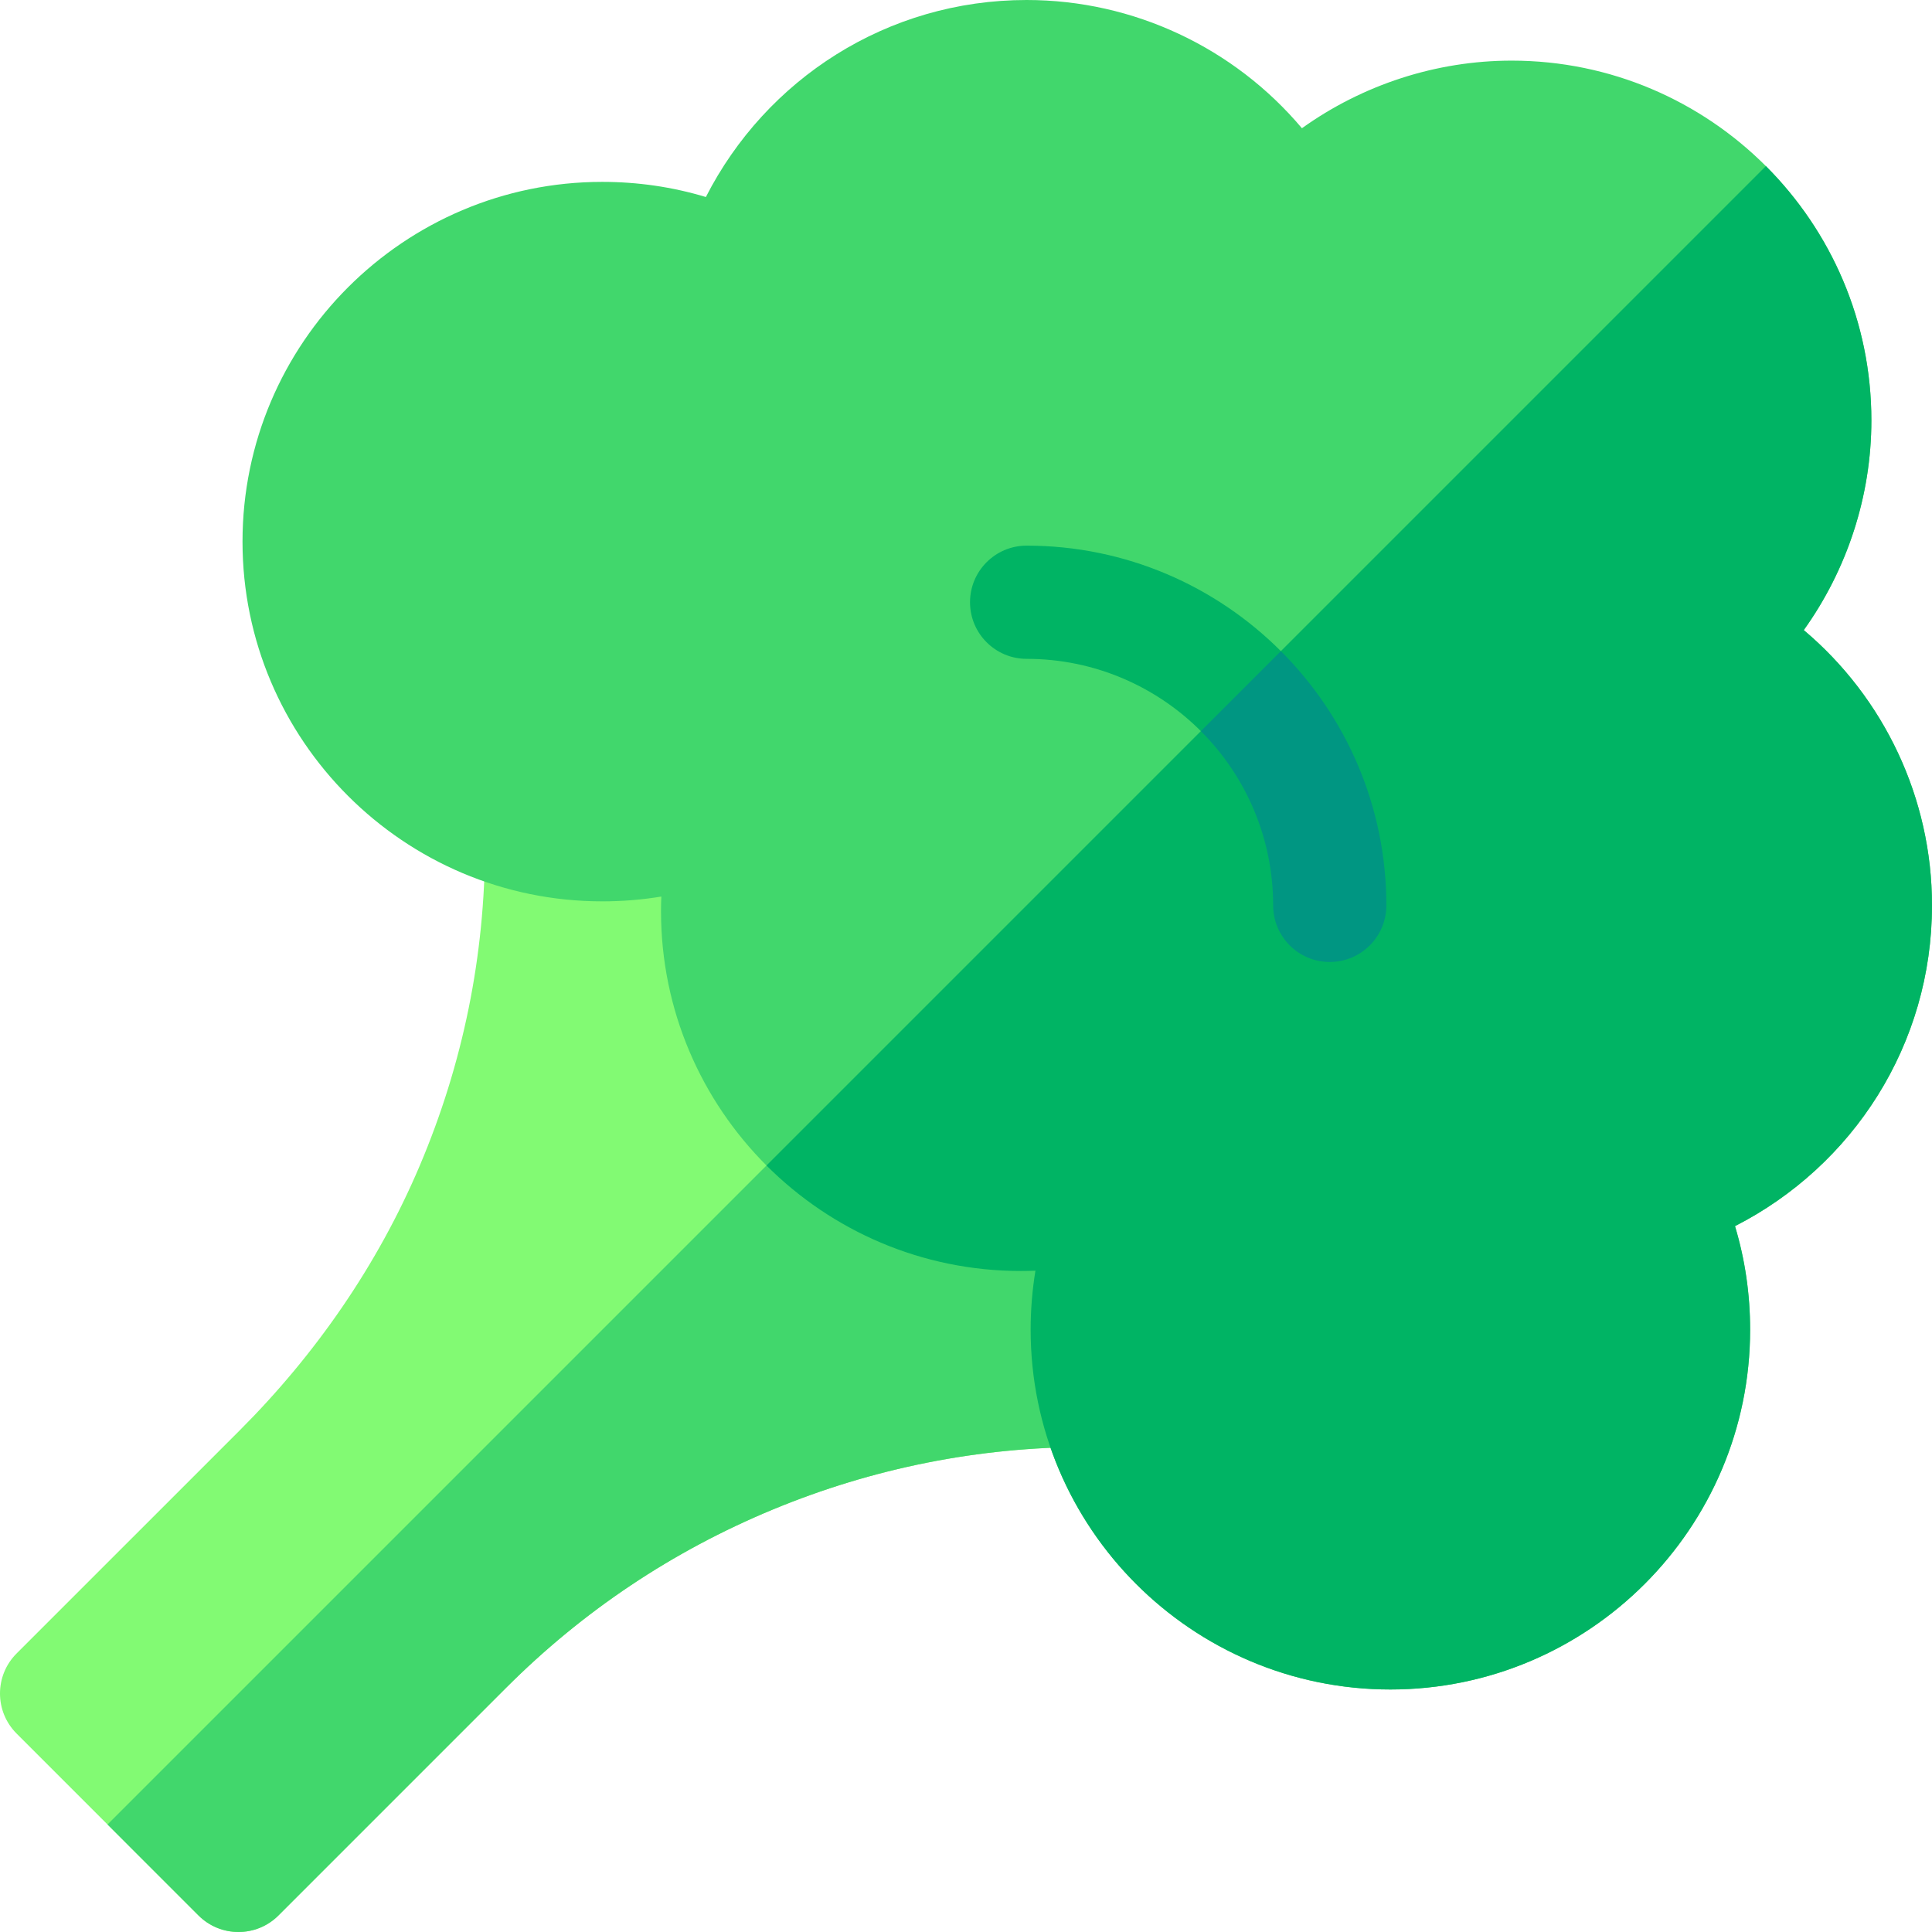
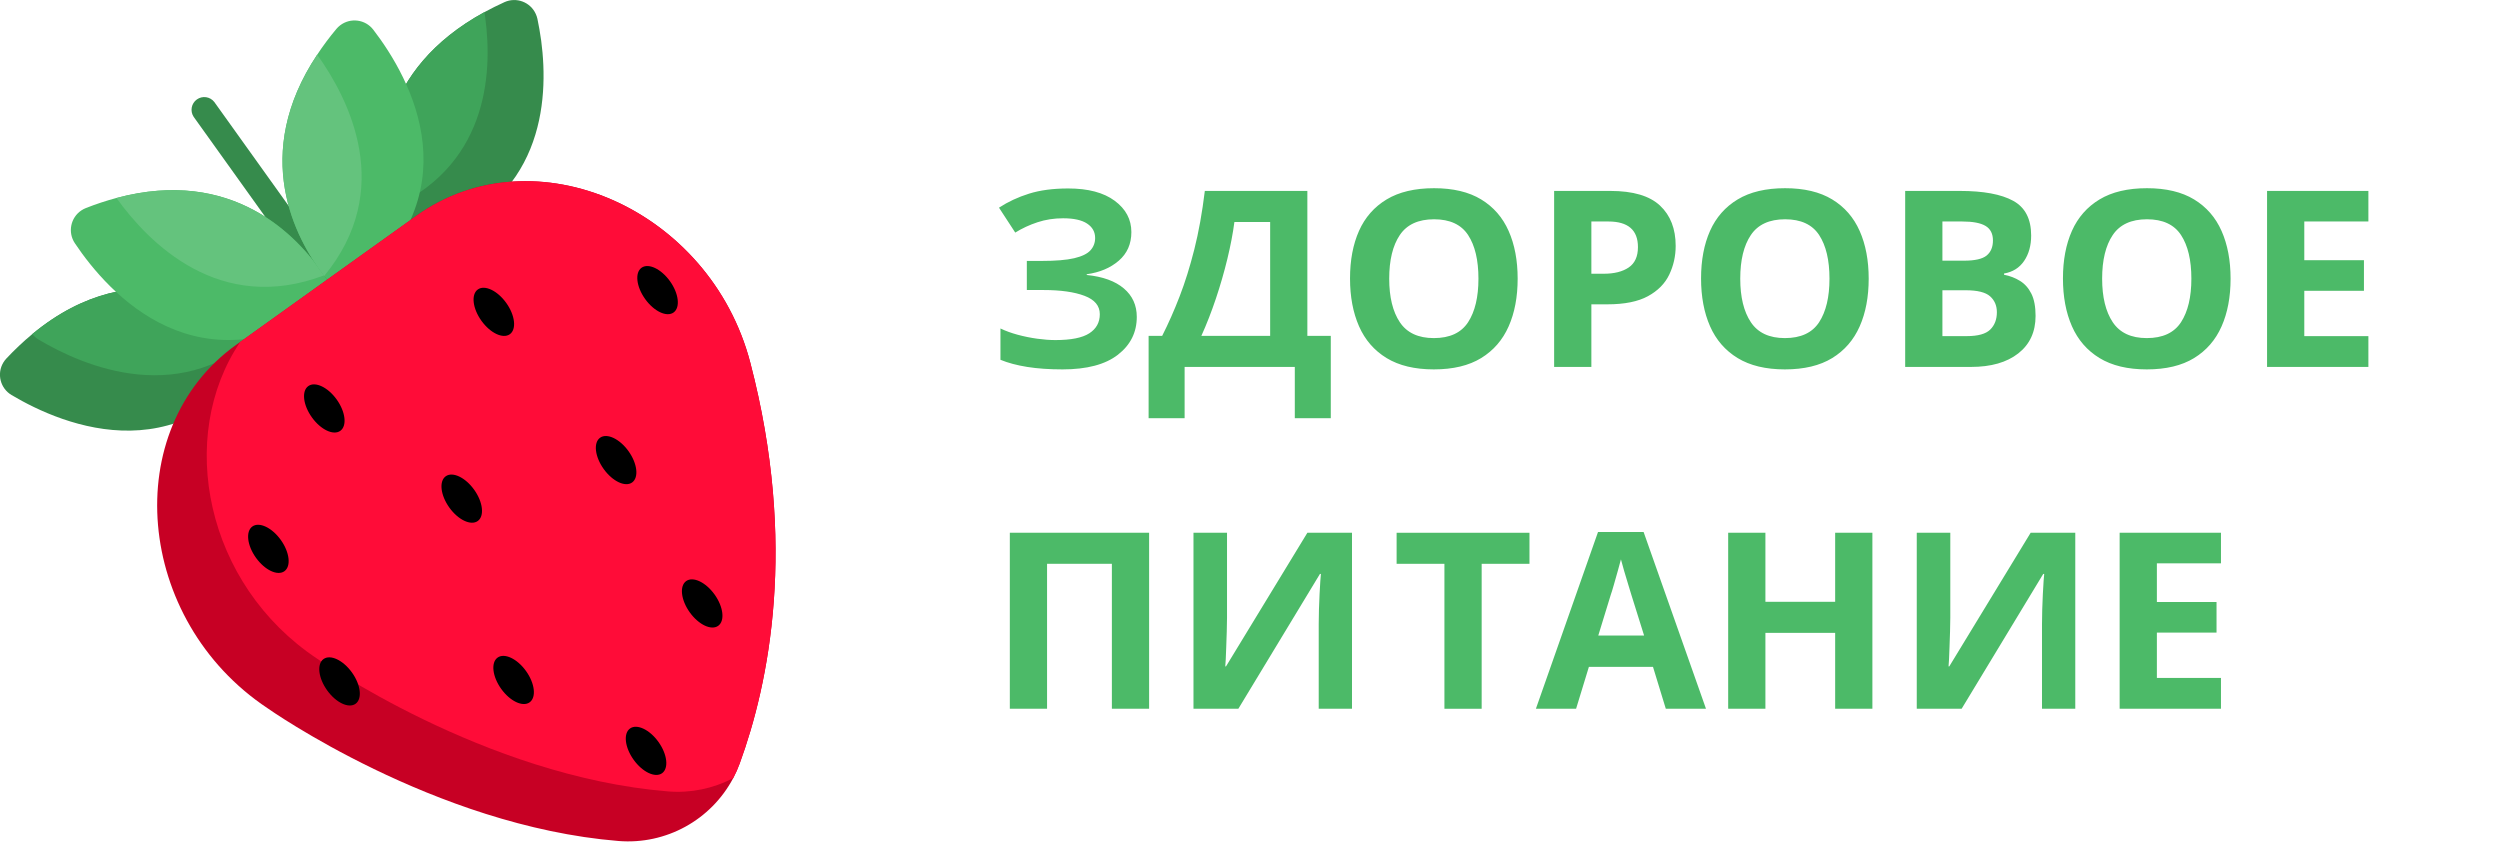
- <svg xmlns="http://www.w3.org/2000/svg" id="Layer_1" enable-background="new 0 0 512 512" height="512" viewBox="0 0 512 512" width="512">
+ <svg xmlns="http://www.w3.org/2000/svg" id="Capa_1" data-name="Capa 1" viewBox="0 0 1521.2 511.97">
+   <defs>
+     <style>
+       .cls-1 {
+         fill: #368b4c;
+       }
+ 
+       .cls-2 {
+         fill: #3fa45a;
+       }
+ 
+       .cls-3, .cls-8 {
+         fill: #4cba68;
+       }
+ 
+       .cls-4 {
+         fill: #64c37d;
+       }
+ 
+       .cls-5 {
+         fill: #c70024;
+       }
+ 
+       .cls-6 {
+         fill: #ff0c38;
+       }
+ 
+       .cls-7, .cls-8 {
+         isolation: isolate;
+       }
+ 
+       .cls-8 {
+         font-size: 150px;
+         font-family: Montserrat-SemiBold, Montserrat;
+         font-weight: 600;
+       }
+ 
+       .cls-9 {
+         letter-spacing: -0.03em;
+       }
+     </style>
+   </defs>
+   <path class="cls-1" d="M259,146.24a173,173,0,0,1-18.75,4.95,115.83,115.83,0,0,1-6.06-22.8c-5.2-30.8-3.62-85.88,60.62-121q5.76-3.15,12.2-6.08A14.4,14.4,0,0,1,326,8.5a14.74,14.74,0,0,1,1,2.95c.82,3.92,1.64,8.42,2.31,13.35C334.18,61.74,330.3,122.76,259,146.24Z" transform="translate(0 -0.03)" />
+   <path class="cls-2" d="M234.15,128.39c-5.2-30.79-3.62-85.88,60.62-121,.16,1,.3,2,.44,3C300,45.63,296.59,102.87,234.15,128.39Z" transform="translate(0 -0.03)" />
  <g>
-     <path d="m154.261 183.799c-9.428-9.428-25.552-2.789-25.606 10.545l-.122 29.523c0 29.388-5.83 58.038-17.325 85.117-11.14 26.241-27.531 49.926-47.688 70.084l-59.127 59.125c-5.858 5.858-5.858 15.355 0 21.213l48.2 48.2c2.929 2.93 6.768 4.394 10.607 4.394s7.678-1.464 10.606-4.394l60.37-60.371c20.32-20.32 44.086-36.199 70.637-47.196 26.55-10.997 54.583-16.573 83.319-16.573l29.523-.122c13.334-.055 19.973-16.178 10.545-25.606z" fill="#82fa73" />
-     <path d="m63.2 512c3.839 0 7.678-1.464 10.606-4.394l60.37-60.371c20.32-20.32 44.086-36.199 70.637-47.196 26.55-10.997 54.583-16.573 83.319-16.573l29.523-.122c13.334-.055 19.973-16.178 10.545-25.607l-86.97-86.97-212.736 212.739 24.1 24.1c2.928 2.93 6.767 4.394 10.606 4.394z" fill="#41d76c" />
-     <path d="m368.467 447.733c-52.567 0-95.333-42.767-95.333-95.333 0-5.3.425-10.524 1.271-15.654-1.295.052-2.595.079-3.896.079-52.567 0-95.333-42.766-95.333-95.333 0-1.301.026-2.601.079-3.896-5.13.846-10.354 1.271-15.653 1.271-52.567 0-95.333-42.767-95.333-95.333s42.764-95.334 95.331-95.334c9.435 0 18.624 1.345 27.463 4.011 15.936-31.222 48.037-52.211 85.004-52.211 28.39 0 55.02 12.684 72.956 33.983 16.096-11.525 35.594-17.916 55.578-17.916 52.567 0 95.333 42.766 95.333 95.333 0 19.99-6.392 39.49-17.916 55.582 21.296 17.94 33.982 44.569 33.982 72.951 0 36.924-20.955 69.05-52.208 85.005 2.664 8.841 4.008 18.029 4.008 27.461 0 52.568-42.766 95.334-95.333 95.334z" fill="#41d76c" />
-     <path d="m274.404 336.746c-.846 5.13-1.271 10.354-1.271 15.654 0 52.567 42.767 95.333 95.333 95.333s95.334-42.766 95.334-95.333c0-9.433-1.344-18.621-4.008-27.461 31.253-15.956 52.208-48.082 52.208-85.006 0-28.382-12.686-55.011-33.983-72.952 11.524-16.092 17.916-35.592 17.916-55.582 0-26.283-10.691-50.117-27.954-67.379l-264.85 264.85c17.263 17.262 41.096 27.954 67.379 27.954 1.301.001 2.601-.026 3.896-.078z" fill="#00b464" />
-     <path d="m352.4 254.933c-8.284 0-15-6.716-15-15 0-36.025-29.308-65.333-65.333-65.333-8.284 0-15-6.716-15-15s6.716-15 15-15c52.567 0 95.333 42.766 95.333 95.333 0 8.284-6.716 15-15 15z" fill="#00b464" />
-     <path d="m352.4 254.933c8.284 0 15-6.716 15-15 0-26.283-10.691-50.117-27.954-67.379l-21.203 21.203c11.83 11.83 19.157 28.163 19.157 46.176 0 8.284 6.716 15 15 15z" fill="#009682" />
+     <path class="cls-1" d="M198.56,178.32a7.71,7.71,0,0,1-6.3-3.23l-74.44-104a7.74,7.74,0,0,1,12.58-9l74.44,104a7.73,7.73,0,0,1-6.28,12.23Z" transform="translate(0 -0.03)" />
+     <path class="cls-1" d="M167.29,203.38C115.39,291.77,38.45,259.1,7,240.38a14.38,14.38,0,0,1-5-19.71,14.8,14.8,0,0,1,1.85-2.46,175.3,175.3,0,0,1,15.8-14.91c63.46-52.57,123.82-17.34,142-4.25C165.33,201.66,167.29,203.38,167.29,203.38Z" transform="translate(0 -0.03)" />
+   </g>
+   <path class="cls-2" d="M161.72,199.06c-49.66,50.49-111,23.83-138.18,7.62a14,14,0,0,1-3.87-3.37C83.13,150.73,143.5,186,161.72,199.06Z" transform="translate(0 -0.03)" />
+   <path class="cls-3" d="M206.17,183.43C121.35,241,65.87,178.44,45.53,148a14.39,14.39,0,0,1,4-19.95,14.66,14.66,0,0,1,2.72-1.42,172.61,172.61,0,0,1,18.66-6.16c70.54-18.86,110,22.81,126.27,47.07A108.74,108.74,0,0,1,206.17,183.43Z" transform="translate(0 -0.03)" />
+   <path class="cls-4" d="M197.14,167.58c-63.52,24.16-106.67-19.76-126.27-47.07C141.41,101.65,180.83,143.32,197.14,167.58Z" transform="translate(0 -0.03)" />
+   <path class="cls-3" d="M209.36,181.61c81.63-62,40.07-134.54,17.76-163.53a14.39,14.39,0,0,0-20.18-2.61,14.23,14.23,0,0,0-2.21,2.11A171.54,171.54,0,0,0,193,33.3c-40.4,60.83-13.5,111.49,4.29,134.69A108.76,108.76,0,0,0,209.36,181.61Z" transform="translate(0 -0.03)" />
+   <path class="cls-4" d="M197.23,168C240.41,115.51,212.56,60.6,193,33.3,152.54,94.13,179.44,144.79,197.23,168Z" transform="translate(0 -0.03)" />
+   <path class="cls-5" d="M450.1,464.58a71.61,71.61,0,0,1-3.93,8.87,72.34,72.34,0,0,1-69.84,38.31C264.16,502.63,162.85,431,162.85,431c-80.74-53.57-90.76-169.9-19.08-221.21l2.45-1.74,52.33-37.47,54.78-39.2C325,80.08,432.09,127,456.57,220.79,485.48,331.44,467.86,416,450.1,464.58Z" transform="translate(0 -0.03)" />
+   <path class="cls-6" d="M450.1,464.58a71.61,71.61,0,0,1-3.93,8.87,72.23,72.23,0,0,1-39.66,8.14C294.34,472.46,193,400.84,193,400.84c-68.08-45.18-85.88-135-46.8-192.79l52.33-37.47,54.78-39.2C325,80.08,432.09,127,456.57,220.79,485.48,331.44,467.86,416,450.1,464.58Z" transform="translate(0 -0.03)" />
+   <ellipse cx="163.31" cy="334" rx="9.3" ry="16.74" transform="translate(-163.88 157.4) rotate(-35.59)" />
+   <ellipse cx="197.33" cy="248.57" rx="9.3" ry="16.74" transform="translate(-107.8 161.24) rotate(-35.59)" />
+   <ellipse cx="280.96" cy="303.45" rx="9.3" ry="16.74" transform="translate(-124.12 220.16) rotate(-35.59)" />
+   <ellipse cx="400.11" cy="176.56" rx="9.3" ry="16.74" transform="translate(-28.01 265.81) rotate(-35.59)" />
+   <ellipse cx="374.89" cy="279.99" rx="9.3" ry="16.74" transform="translate(-92.92 270.45) rotate(-35.59)" />
+   <ellipse cx="427.26" cy="367.22" rx="9.3" ry="16.74" transform="translate(-133.9 317.22) rotate(-35.59)" />
+   <ellipse cx="312.53" cy="413.77" rx="9.3" ry="16.74" transform="translate(-182.43 259.15) rotate(-35.59)" />
+   <ellipse cx="393.11" cy="456.91" rx="9.3" ry="16.74" transform="translate(-192.48 314.1) rotate(-35.59)" />
+   <ellipse cx="300.49" cy="189.78" rx="9.3" ry="16.74" transform="translate(-54.32 210.3) rotate(-35.59)" />
+   <ellipse cx="206.61" cy="414.66" rx="9.3" ry="16.74" transform="translate(-202.73 197.67) rotate(-35.59)" />
+   <g class="cls-7">
+     <text class="cls-8" transform="translate(600.96 223.27)">ЗДОРОВОЕ<tspan x="0" y="208">ПИ</tspan>
+       <tspan class="cls-9" x="245.85" y="208">Т</tspan>
+       <tspan x="333.6" y="208">АНИЕ</tspan>
+     </text>
  </g>
</svg>
